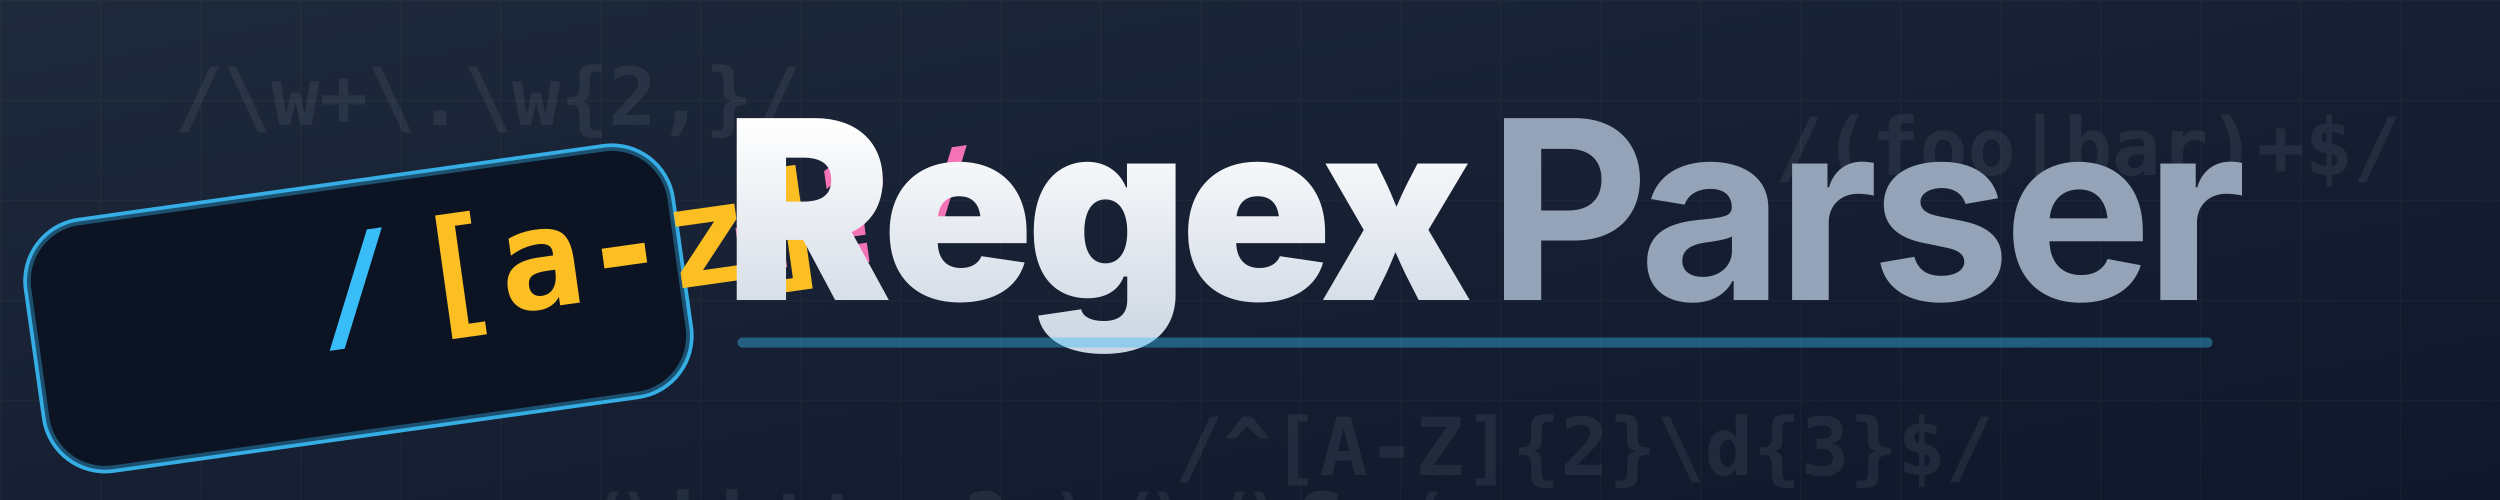
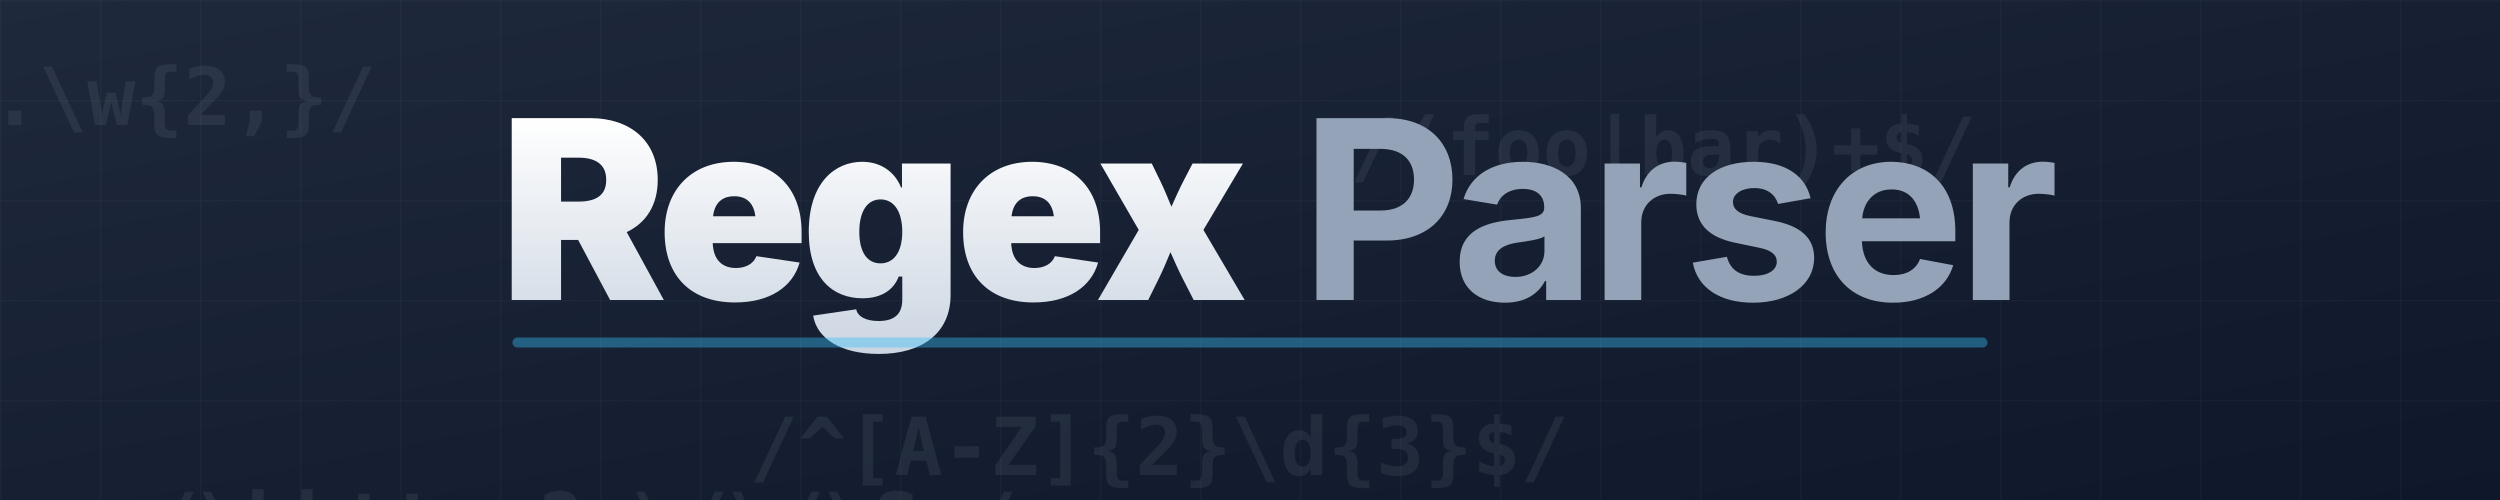
<svg xmlns="http://www.w3.org/2000/svg" viewBox="0 0 1000 200" width="1000" height="200">
  <defs>
    <linearGradient id="bgGrad" x1="0%" y1="0%" x2="100%" y2="100%">
      <stop offset="0%" stop-color="#1e293b" />
      <stop offset="100%" stop-color="#0f172a" />
    </linearGradient>
    <linearGradient id="textGrad" x1="0%" y1="0%" x2="0%" y2="100%">
      <stop offset="0%" stop-color="#ffffff" />
      <stop offset="100%" stop-color="#cbd5e1" />
    </linearGradient>
    <pattern id="gridPattern" width="40" height="40" patternUnits="userSpaceOnUse">
      <path d="M 40 0 L 0 0 0 40" fill="none" stroke="white" stroke-width="1" stroke-opacity="0.03" />
    </pattern>
  </defs>
  <rect width="1000" height="200" fill="url(#bgGrad)" />
  <rect width="1000" height="200" fill="url(#gridPattern)" />
-   <g transform="translate(190, 100)">
+   <g transform="translate(20, 100)">
    <g opacity="0.08" font-family="'JetBrains Mono', Consolas, monospace" font-weight="bold" font-size="32" fill="#cbd5e1">
      <text x="-120" y="-50">/\w+\.\w{2,}/</text>
      <text x="520" y="-30">/(foo|bar)+$/</text>
      <text x="280" y="90">/^[A-Z]{2}\d{3}$/</text>
      <text x="40" y="120">/\bhttps?:\/\/\S+/</text>
    </g>
-     <g transform="translate(-60, 0) rotate(-8)">
-       <rect x="-120" y="-25" width="260" height="100" rx="24" fill="#0b1221" stroke="#38bdf8" stroke-width="3" opacity="0.9" />
-       <rect x="-120" y="-25" width="260" height="100" rx="24" fill="#0b1221" opacity="0.6" />
-       <text x="10" y="35" font-family="'JetBrains Mono', Consolas, monospace" font-weight="bold" font-size="56" text-anchor="middle" fill="#38bdf8">/</text>
-       <text x="10" y="35" dx="24" font-family="'JetBrains Mono', Consolas, monospace" font-weight="bold" font-size="56" fill="#fbbf24">[a-z]</text>
-       <text x="10" y="35" dx="152" font-family="'JetBrains Mono', Consolas, monospace" font-weight="bold" font-size="56" fill="#f472b6">+?/</text>
-     </g>
-     <g transform="translate(100, 0)">
+     <g transform="translate(180, 0)">
      <text x="0" y="20" font-family="'Inter', 'Segoe UI', Roboto, Helvetica, Arial, sans-serif" font-weight="900" font-size="100" letter-spacing="-3" fill="url(#textGrad)" style="text-shadow: 0 4px 12px rgba(0,0,0,0.5);">Regex</text>
-       <text x="305" y="20" font-family="'Inter', 'Segoe UI', Roboto, Helvetica, Arial, sans-serif" font-weight="700" font-size="100" letter-spacing="-3" fill="#94a3b8">Parser</text>
+       <text x="320" y="20" font-family="'Inter', 'Segoe UI', Roboto, Helvetica, Arial, sans-serif" font-weight="700" font-size="100" letter-spacing="-3" fill="#94a3b8">Parser</text>
      <rect x="5" y="35" width="590" height="4" rx="2" fill="#38bdf8" opacity="0.4" />
    </g>
  </g>
</svg>
